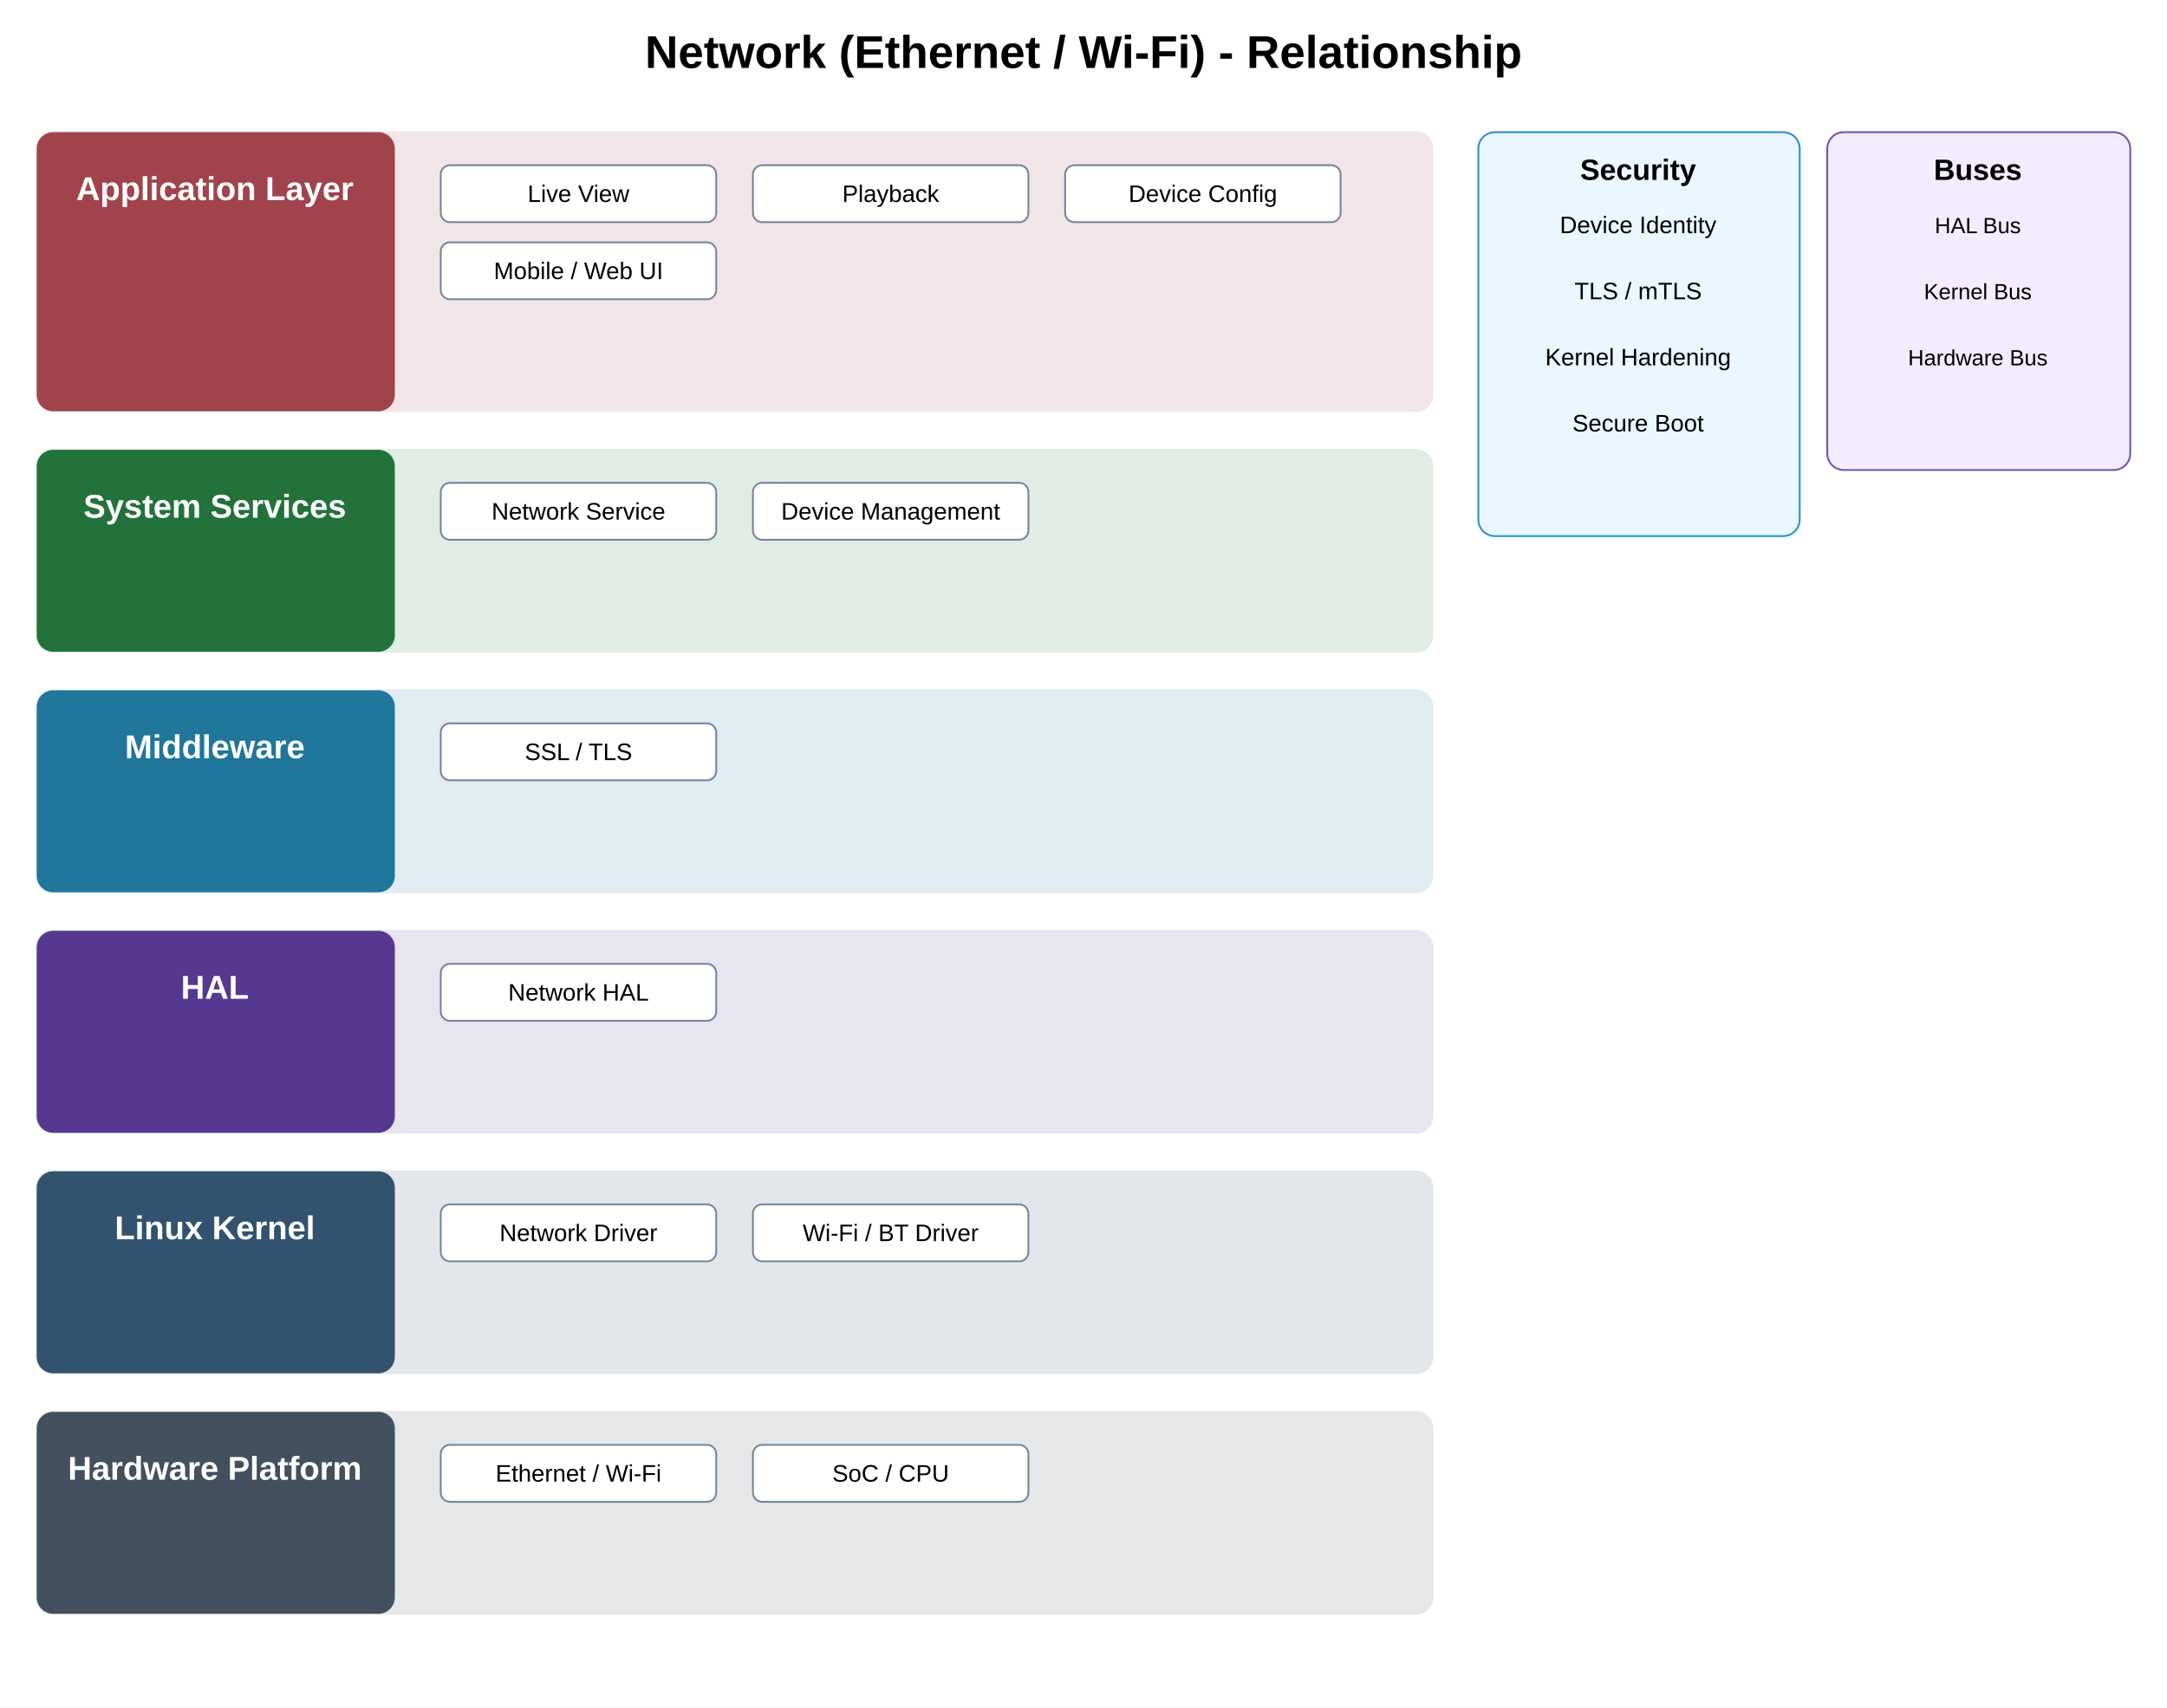
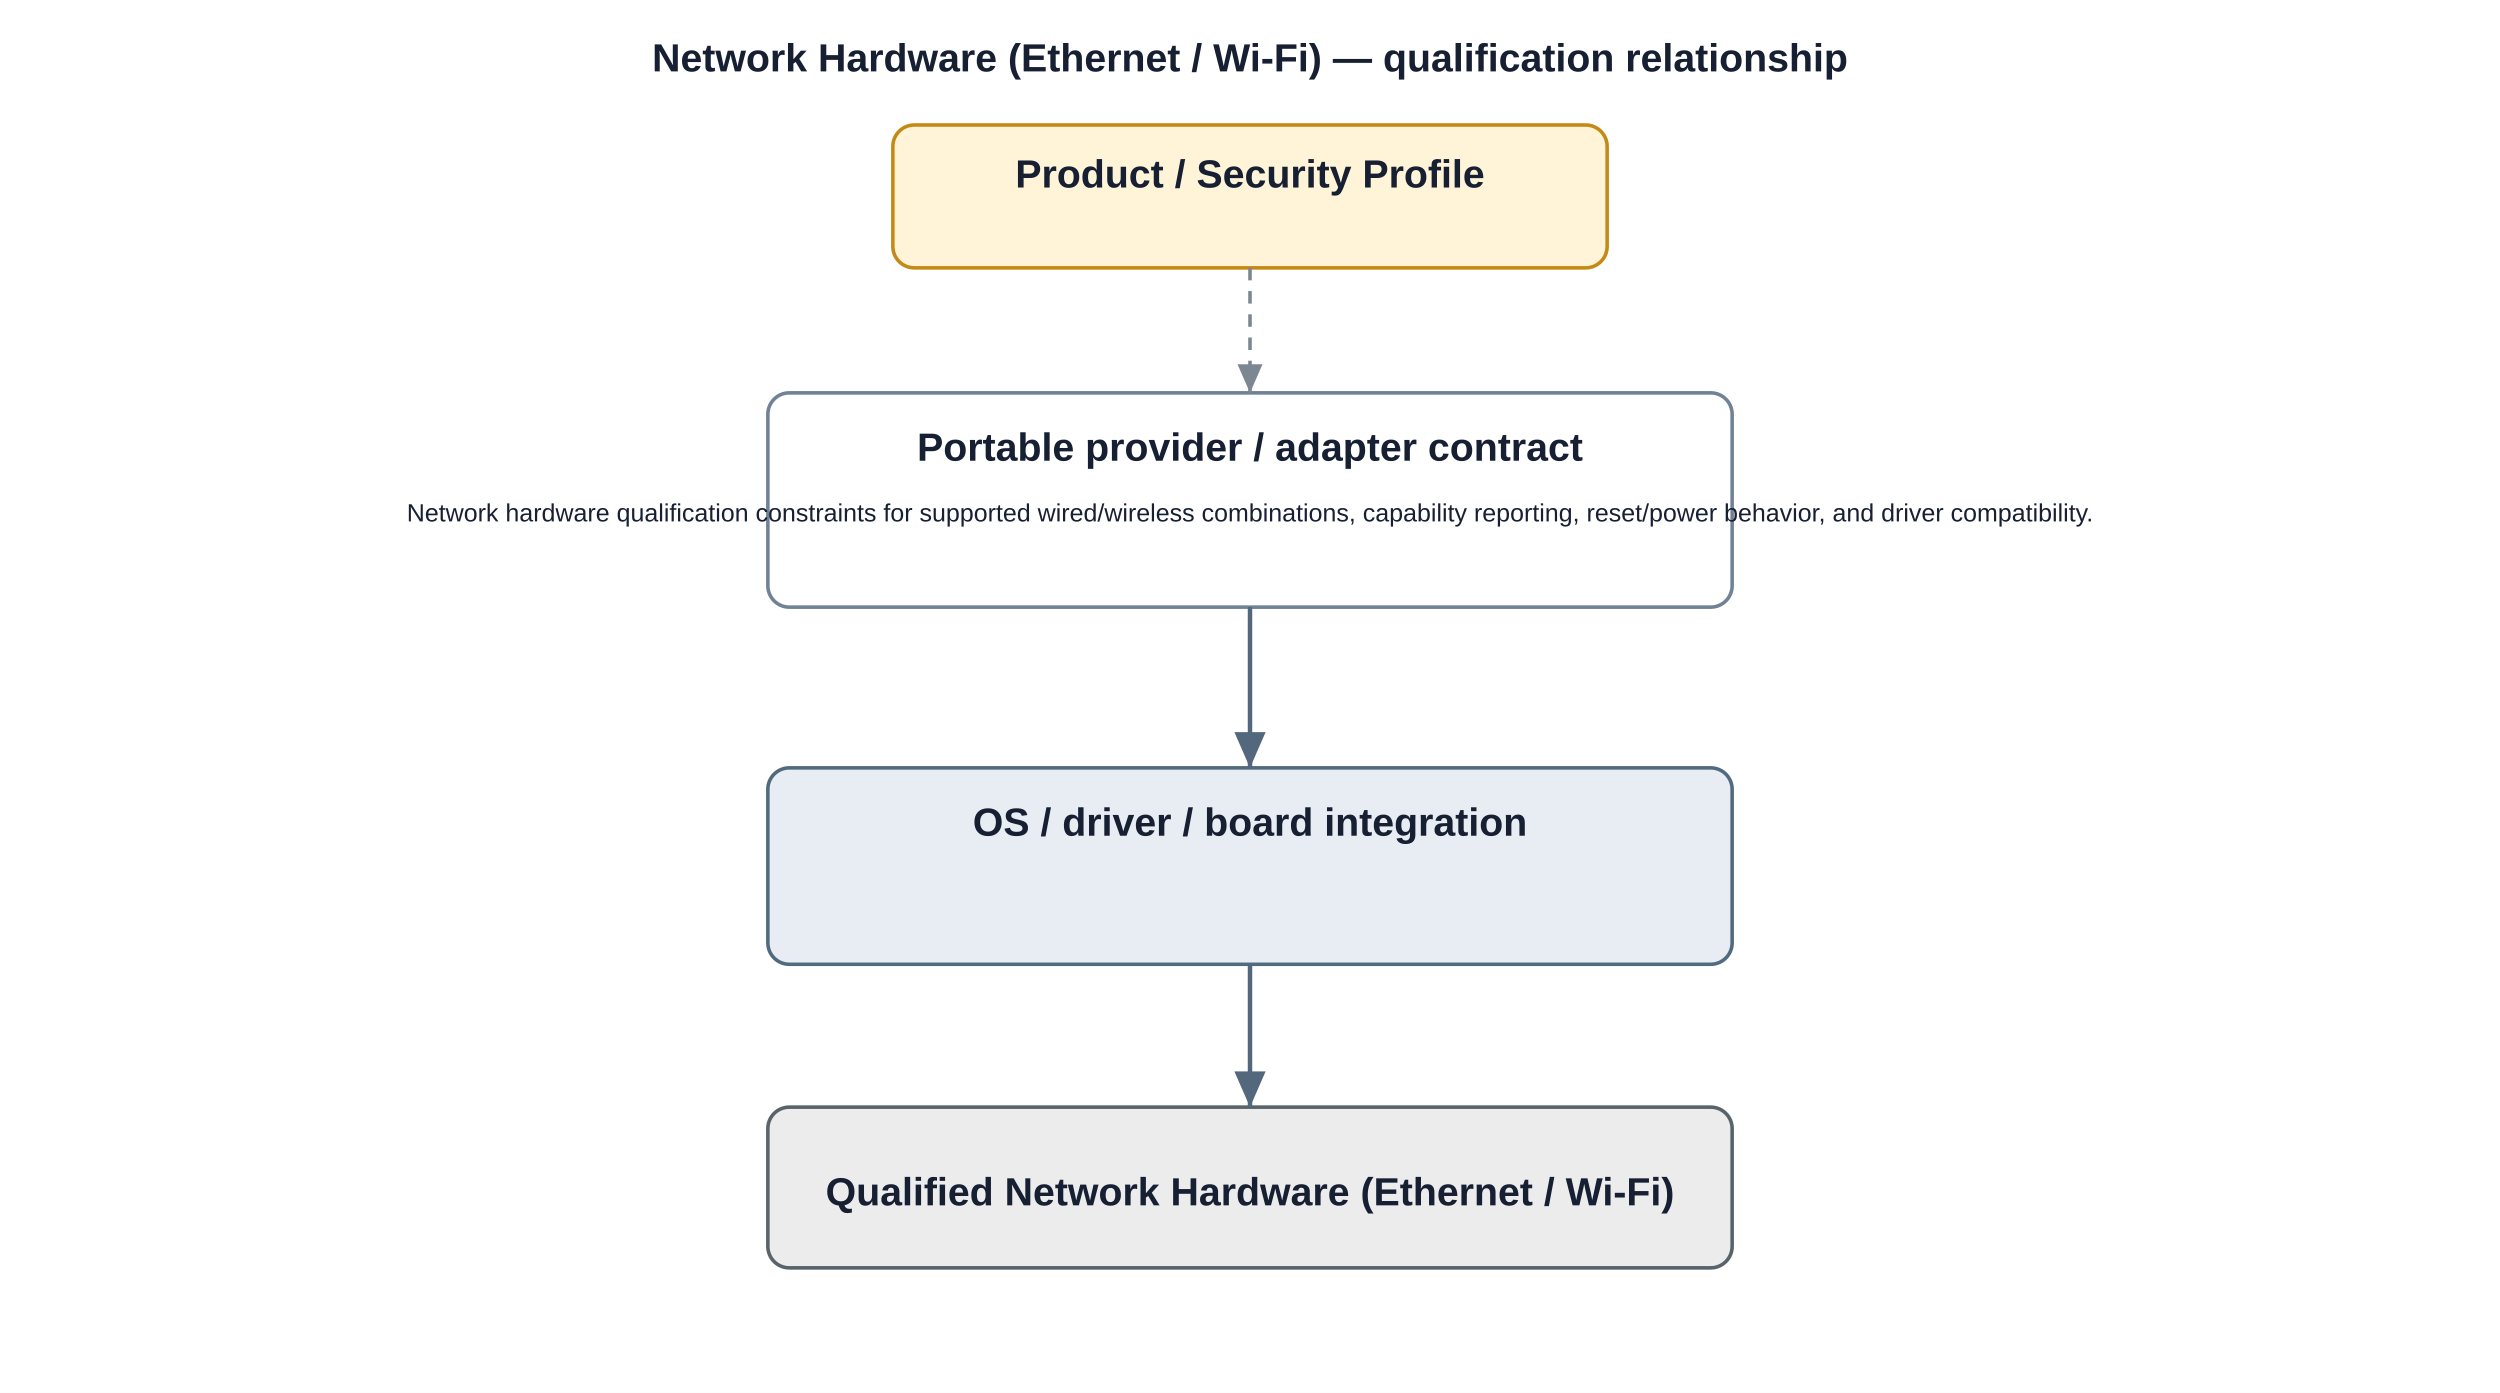
- <svg xmlns="http://www.w3.org/2000/svg" width="1180" height="930">
-   <rect width="100%" height="100%" fill="white" />
-   <text x="590" y="37" font-family="Arial" font-size="25" font-weight="bold" text-anchor="middle">Network (Ethernet / Wi-Fi) - Relationship</text>
-   <rect x="20" y="72" width="760" height="152" rx="9" fill="#a1434d" opacity=".14" stroke="#a1434d" />
-   <rect x="20" y="72" width="195" height="152" rx="9" fill="#a1434d" />
-   <text x="117" y="109" font-family="Arial" font-size="18" font-weight="bold" fill="white" text-anchor="middle">Application Layer</text>
-   <rect x="240" y="90" width="150" height="31" rx="5" fill="white" stroke="#75869a" />
-   <text x="315" y="110" font-family="Arial" font-size="13" text-anchor="middle">Live View</text>
-   <rect x="410" y="90" width="150" height="31" rx="5" fill="white" stroke="#75869a" />
-   <text x="485" y="110" font-family="Arial" font-size="13" text-anchor="middle">Playback</text>
-   <rect x="580" y="90" width="150" height="31" rx="5" fill="white" stroke="#75869a" />
-   <text x="655" y="110" font-family="Arial" font-size="13" text-anchor="middle">Device Config</text>
-   <rect x="240" y="132" width="150" height="31" rx="5" fill="white" stroke="#75869a" />
-   <text x="315" y="152" font-family="Arial" font-size="13" text-anchor="middle">Mobile / Web UI</text>
-   <rect x="20" y="245" width="760" height="110" rx="9" fill="#23723b" opacity=".14" stroke="#23723b" />
-   <rect x="20" y="245" width="195" height="110" rx="9" fill="#23723b" />
-   <text x="117" y="282" font-family="Arial" font-size="18" font-weight="bold" fill="white" text-anchor="middle">System Services</text>
-   <rect x="240" y="263" width="150" height="31" rx="5" fill="white" stroke="#75869a" />
-   <text x="315" y="283" font-family="Arial" font-size="13" text-anchor="middle">Network Service</text>
-   <rect x="410" y="263" width="150" height="31" rx="5" fill="white" stroke="#75869a" />
-   <text x="485" y="283" font-family="Arial" font-size="13" text-anchor="middle">Device Management</text>
-   <rect x="20" y="376" width="760" height="110" rx="9" fill="#20769b" opacity=".14" stroke="#20769b" />
-   <rect x="20" y="376" width="195" height="110" rx="9" fill="#20769b" />
-   <text x="117" y="413" font-family="Arial" font-size="18" font-weight="bold" fill="white" text-anchor="middle">Middleware</text>
-   <rect x="240" y="394" width="150" height="31" rx="5" fill="white" stroke="#75869a" />
-   <text x="315" y="414" font-family="Arial" font-size="13" text-anchor="middle">SSL / TLS</text>
-   <rect x="20" y="507" width="760" height="110" rx="9" fill="#563891" opacity=".14" stroke="#563891" />
-   <rect x="20" y="507" width="195" height="110" rx="9" fill="#563891" />
-   <text x="117" y="544" font-family="Arial" font-size="18" font-weight="bold" fill="white" text-anchor="middle">HAL</text>
-   <rect x="240" y="525" width="150" height="31" rx="5" fill="white" stroke="#75869a" />
-   <text x="315" y="545" font-family="Arial" font-size="13" text-anchor="middle">Network HAL</text>
-   <rect x="20" y="638" width="760" height="110" rx="9" fill="#31536f" opacity=".14" stroke="#31536f" />
-   <rect x="20" y="638" width="195" height="110" rx="9" fill="#31536f" />
-   <text x="117" y="675" font-family="Arial" font-size="18" font-weight="bold" fill="white" text-anchor="middle">Linux Kernel</text>
-   <rect x="240" y="656" width="150" height="31" rx="5" fill="white" stroke="#75869a" />
-   <text x="315" y="676" font-family="Arial" font-size="13" text-anchor="middle">Network Driver</text>
-   <rect x="410" y="656" width="150" height="31" rx="5" fill="white" stroke="#75869a" />
-   <text x="485" y="676" font-family="Arial" font-size="13" text-anchor="middle">Wi-Fi / BT Driver</text>
-   <rect x="20" y="769" width="760" height="110" rx="9" fill="#42515d" opacity=".14" stroke="#42515d" />
-   <rect x="20" y="769" width="195" height="110" rx="9" fill="#42515d" />
-   <text x="117" y="806" font-family="Arial" font-size="18" font-weight="bold" fill="white" text-anchor="middle">Hardware Platform</text>
-   <rect x="240" y="787" width="150" height="31" rx="5" fill="white" stroke="#75869a" />
-   <text x="315" y="807" font-family="Arial" font-size="13" text-anchor="middle">Ethernet / Wi-Fi</text>
-   <rect x="410" y="787" width="150" height="31" rx="5" fill="white" stroke="#75869a" />
-   <text x="485" y="807" font-family="Arial" font-size="13" text-anchor="middle">SoC / CPU</text>
-   <rect x="805" y="72" width="175" height="220" rx="9" fill="#eaf7ff" stroke="#2b91cf" />
-   <text x="892" y="98" font-family="Arial" font-size="16" font-weight="bold" text-anchor="middle">Security</text>
-   <text x="892" y="127" font-family="Arial" font-size="13" text-anchor="middle">Device Identity</text>
-   <text x="892" y="163" font-family="Arial" font-size="13" text-anchor="middle">TLS / mTLS</text>
-   <text x="892" y="199" font-family="Arial" font-size="13" text-anchor="middle">Kernel Hardening</text>
-   <text x="892" y="235" font-family="Arial" font-size="13" text-anchor="middle">Secure Boot</text>
-   <rect x="995" y="72" width="165" height="184" rx="9" fill="#f3ecff" stroke="#7254b3" />
-   <text x="1077" y="98" font-family="Arial" font-size="16" font-weight="bold" text-anchor="middle">Buses</text>
-   <text x="1077" y="127" font-family="Arial" font-size="12" text-anchor="middle">HAL Bus</text>
-   <text x="1077" y="163" font-family="Arial" font-size="12" text-anchor="middle">Kernel Bus</text>
-   <text x="1077" y="199" font-family="Arial" font-size="12" text-anchor="middle">Hardware Bus</text>
+ <svg xmlns="http://www.w3.org/2000/svg" width="1400" height="780">
+   <defs>
+     <style>text{font-family:Arial;fill:#172033}.h{font-size:22px;font-weight:bold}.t{font-size:14px}.p{fill:#fff4d8;stroke:#c38a17;stroke-width:2}.ct{fill:white;stroke:#718297;stroke-width:2}.os{fill:#e7edf2;stroke:#526a7e;stroke-width:2}.hw{fill:#ececec;stroke:#59636a;stroke-width:2}.a{stroke:#53677d;stroke-width:2.5;fill:none;marker-end:url(#a)}.o{stroke:#7d8791;stroke-width:2;stroke-dasharray:7 6;fill:none;marker-end:url(#o)}</style>
+     <marker id="a" markerWidth="10" markerHeight="10" refX="8" refY="3.5" orient="auto">
+       <polygon points="0 0,8 3.5,0 7" fill="#53677d" />
+     </marker>
+     <marker id="o" markerWidth="10" markerHeight="10" refX="8" refY="3.5" orient="auto">
+       <polygon points="0 0,8 3.5,0 7" fill="#7d8791" />
+     </marker>
+   </defs>
+   <rect width="1400" height="780" fill="white" />
+   <text x="700" y="40" class="h" text-anchor="middle">Network Hardware (Ethernet / Wi-Fi) — qualification relationship</text>
+   <rect x="500" y="70" width="400" height="80" rx="12" class="p" />
+   <text x="700" y="105" class="h" text-anchor="middle">Product / Security Profile</text>
+   <rect x="430" y="220" width="540" height="120" rx="12" class="ct" />
+   <text x="700" y="258" class="h" text-anchor="middle">Portable provider / adapter contract</text>
+   <text x="700" y="292" class="t" text-anchor="middle">Network hardware qualification constraints for supported wired/wireless combinations, capability reporting, reset/power behavior, and driver compatibility.</text>
+   <rect x="430" y="430" width="540" height="110" rx="12" class="os" />
+   <text x="700" y="468" class="h" text-anchor="middle">OS / driver / board integration</text>
+   <rect x="430" y="620" width="540" height="90" rx="12" class="hw" />
+   <text x="700" y="675" class="h" text-anchor="middle">Qualified Network Hardware (Ethernet / Wi-Fi)</text>
+   <path d="M700 150 L700 220" class="o" />
+   <path d="M700 340 L700 430" class="a" />
+   <path d="M700 540 L700 620" class="a" />
</svg>
